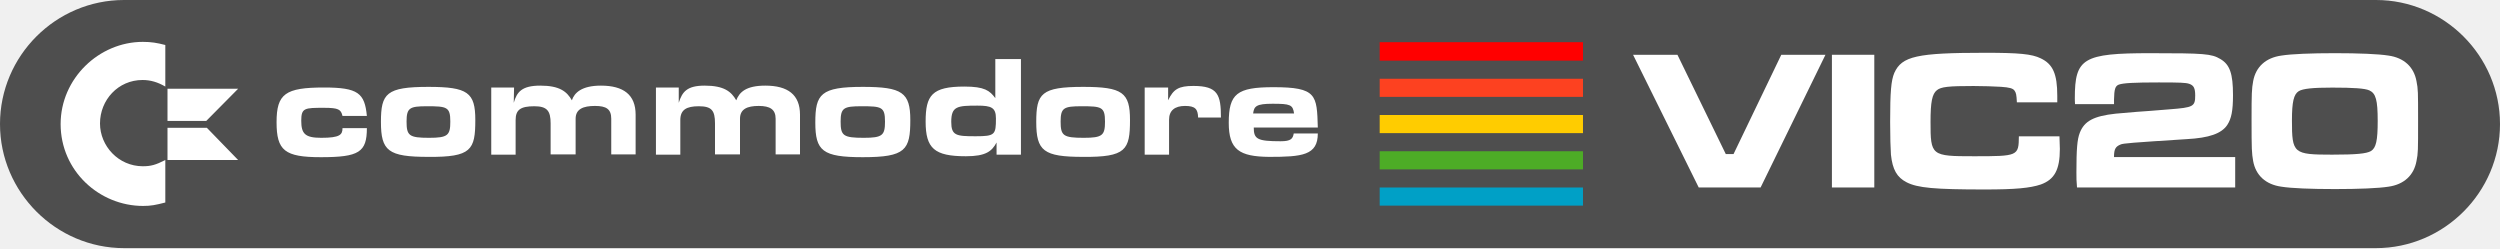
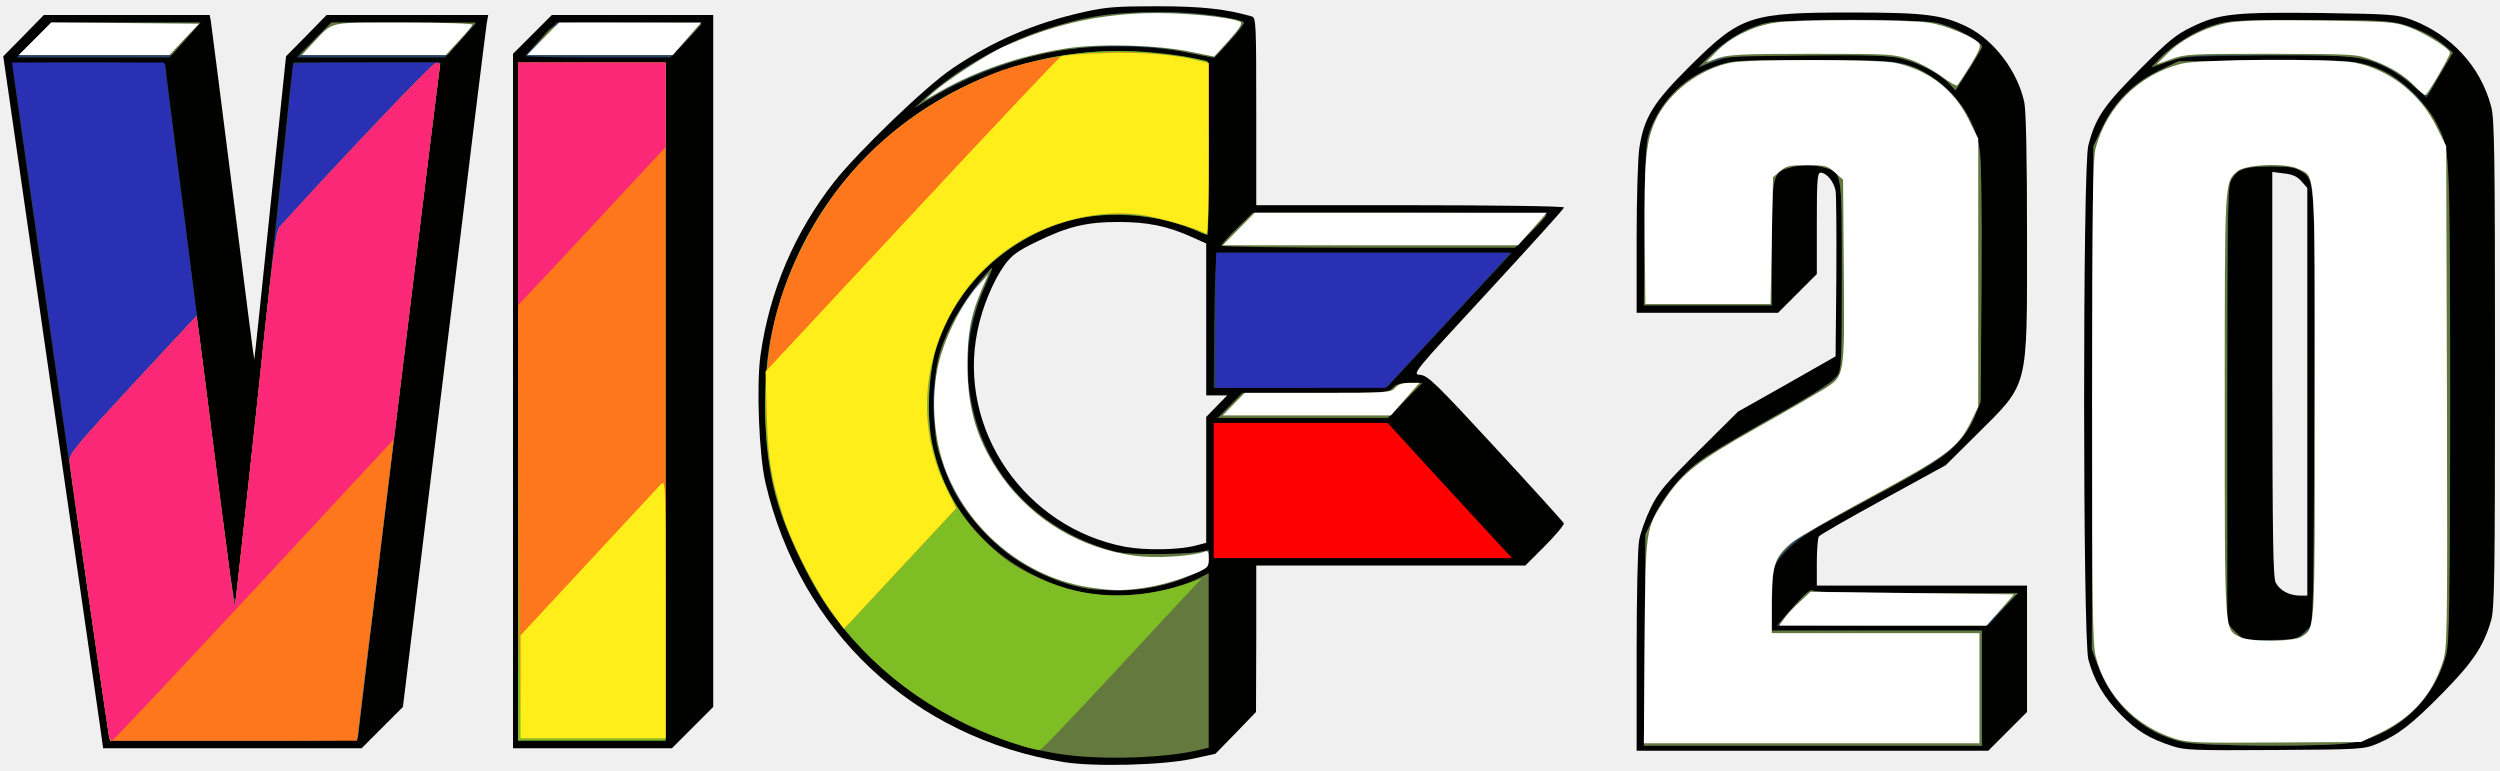
- <svg xmlns="http://www.w3.org/2000/svg" viewBox="94 357.6 603.121 59.86" version="1.1" id="svg16" width="603.121" height="59.86">
-   <defs id="defs20" />
-   <g id="g31" transform="matrix(0.7539014,0,0,0.7539014,23.13327,88.00486)">
-     <path id="path2" d="m 133.7,357.6 h 720.6 c 21.8,0 39.7,17.9 39.7,39.7 0,21.8 -17.9,39.7 -39.7,39.7 H 133.7 C 111.9,437 94,419.1 94,397.3 c 0,-21.9 17.9,-39.7 39.7,-39.7 z" style="fill:#4e4e4e" />
-     <path id="path4" d="m 535.5,371.1 h 65.052 V 377 H 535.5" style="fill:#ff0000;stroke-width:0.547" />
-     <path id="path6" d="m 535.5,382.8 h 65.052 v 5.8 H 535.5" style="fill:#fd4120;stroke-width:0.547" />
-     <path id="path8" d="m 535.5,394.4 h 65.052 v 5.8 H 535.5" style="fill:#ffcc00;stroke-width:0.547" />
-     <path id="path10" d="m 535.5,406 h 65.052 v 5.8 H 535.5" style="fill:#4dac26;stroke-width:0.547" />
-     <path id="path12" d="m 535.5,417.6 h 65.052 v 5.8 H 535.5" style="fill:#00a0c6;stroke-width:0.547" />
-     <path id="path14" d="m 467.8,385.6 h -7.5 v 21.5 h 7.8 v -11.2 c 0,-2.9 1.8,-4.4 5.1,-4.4 3.3,0 4.1,1 4.2,3.7 h 7.3 c 0,-7.3 -1,-10.1 -8.8,-10.1 -4.7,0 -6.4,1 -8.1,4.6 z m -307.6,12.9 h -12.6 v 10.3 h 22.6 z m 10,-12.5 h -22.6 v 10.3 H 160 Z m 333.6,16.8 c -7.5,0 -8.6,-0.7 -8.6,-4.4 h 20.5 c -0.3,-10.4 -0.3,-12.9 -14.2,-12.9 -11.7,0 -14.3,2.1 -14.3,11.4 0,8.6 3.4,10.8 12.9,10.9 10.6,0 15.6,-0.5 15.6,-7.5 H 508 c -0.3,1.7 -0.9,2.5 -4.2,2.5 z m -8.8,-8.9 c 0.3,-2.3 1,-3.1 6.2,-3.1 5.7,0 6.5,0.3 6.9,3.1 z m -291.4,0.8 h 7.8 c -0.7,-7.3 -2.8,-9.1 -13.7,-9.1 -12.4,0 -15.2,2 -15.2,11.1 0,9.1 2.6,11.2 14.2,11.2 12.2,0 14.7,-1.6 14.7,-9.3 h -7.8 c 0,2.1 -0.8,3.1 -6.8,3.1 -5.2,0 -6.4,-1.3 -6.4,-5.5 0,-4.1 1.1,-4.1 7.3,-4.1 4.6,0 5.4,0.5 5.9,2.6 z m 181.7,1.3 c 0,-8.8 -2.6,-10.6 -15.2,-10.6 -13.5,0 -15.2,2.3 -15.2,11.4 0,9.1 2.3,11.1 15.2,11.1 13.7,0 15.2,-2.3 15.2,-11.9 z m -22.3,0.5 c 0,-4.4 1,-4.9 6.7,-4.9 6.4,0 7.5,0.2 7.5,4.9 0,4.4 -0.8,5.2 -6.8,5.2 -6.6,0 -7.4,-0.7 -7.4,-5.2 z m 92.6,-0.5 c 0,-8.8 -2.4,-10.6 -15,-10.6 -13.4,0 -15,2.1 -15,11.2 0,9.3 2.3,11.2 15,11.2 13.7,0.1 15,-2.2 15,-11.8 z m -22.2,0.5 c 0,-4.4 1,-4.9 6.7,-4.9 6.4,0 7.5,0.2 7.5,4.9 0,4.4 -0.8,5.2 -6.8,5.2 -6.6,0 -7.4,-0.7 -7.4,-5.2 z M 246.1,396 c 0,-8.8 -2.4,-10.6 -15,-10.6 -13.5,0 -15.2,2.1 -15.2,11.2 0,9.3 2.3,11.2 15.2,11.2 13.7,0.1 15,-2.2 15,-11.8 z m -22,0.5 c 0,-4.4 1,-4.9 6.5,-4.9 6.4,0 7.5,0.2 7.5,4.9 0,4.4 -0.8,5.2 -6.8,5.2 -6.4,0 -7.2,-0.7 -7.2,-5.2 z M 412.5,376.4 V 389 c -1.8,-2.4 -3.4,-3.7 -9.9,-3.7 -10.4,0 -12.4,2.8 -12.4,11.2 0,8.6 2.8,11.1 12.9,11.1 6.4,0 8.3,-1.6 9.8,-4.4 v 3.9 h 7.8 v -30.6 h -8.2 z m -5.7,15 c 4.4,0 5.9,0.6 5.9,4.1 0,5.2 -0.3,5.7 -6.5,5.7 -6.2,0 -7.8,-0.2 -7.8,-4.6 0,-5 1.9,-5.2 8.4,-5.2 z M 146.9,385.3 V 372 c -2.7,-0.7 -4.5,-1 -7.2,-1 -14,0 -26.3,11.7 -26.3,26.3 0,15 12.4,26.2 26.4,26.2 2.5,0 4,-0.3 7.1,-1.1 v -13.6 c -3.1,1.6 -4.7,2 -7.2,2 -7.8,0 -13.7,-6.5 -13.7,-13.7 0,-7.5 5.8,-13.9 13.6,-13.9 2.6,0 4.9,0.7 7.3,2.1 z m 111.6,0.3 h -7.3 v 21.5 H 259 V 396 c 0,-3.3 1.6,-4.4 6,-4.4 4.1,0 5.2,1.5 5.2,5.5 v 9.9 h 8 v -11.4 c 0,-3.1 2.4,-4.1 6.2,-4.1 3.6,0 5.2,1 5.2,4.1 V 407 h 7.8 v -12.7 c 0,-6.4 -3.9,-9.3 -11.1,-9.3 -6.2,0 -8.5,2.3 -9.3,4.7 -1.6,-2.8 -3.9,-4.7 -10.1,-4.7 -5.9,0 -7.5,2 -8.5,5.5 z m 52.7,0 h -7.3 v 21.5 h 7.8 V 396 c 0,-3.3 2,-4.4 5.9,-4.4 4.1,0 5.2,1.3 5.2,5.5 v 9.9 h 8 v -11.4 c 0,-3.1 2.3,-4.1 6,-4.1 3.6,0 5.4,1.1 5.4,4.1 V 407 h 7.8 v -12.7 c 0,-6.4 -3.9,-9.3 -11.1,-9.3 -6.2,0 -8.3,2.1 -9.3,4.7 -1.6,-2.8 -3.9,-4.7 -10.1,-4.7 -5.7,0 -7.2,2 -8.3,5.5 z" style="fill:#ffffff" />
-     <g aria-label="VIC20" style="font-style:normal;font-variant:normal;font-weight:normal;font-stretch:normal;font-size:63.669px;line-height:1.25;font-family:'Microgramma D OT';-inkscape-font-specification:'Microgramma D OT';letter-spacing:0px;word-spacing:0px;fill:#ffffff;fill-opacity:1;stroke:none;stroke-width:1.326" id="text19">
-       <path d="m 616.58,375.127 21.011,42.467 h 19.801 l 20.756,-42.467 h -14.134 l -15.281,31.771 h -2.483 l -15.472,-31.771 z" style="font-size:63.669px;fill:#ffffff;stroke-width:1.326" id="path21" />
-       <path d="m 680.214,375.127 v 42.467 h 13.561 v -42.467 z" style="font-size:63.669px;fill:#ffffff;stroke-width:1.326" id="path23" />
-       <path d="m 740.04,401.232 c -0.064,6.303 -0.255,6.367 -14.389,6.367 -13.689,0 -13.88,-0.191 -13.88,-11.015 0,-6.367 0.509,-8.914 2.037,-10.123 1.337,-1.082 3.693,-1.337 11.715,-1.337 2.929,0 6.749,0.127 8.786,0.255 2.801,0.191 3.82,0.509 4.329,1.21 0.509,0.7 0.637,1.273 0.764,3.756 h 12.925 v -2.101 c 0,-7.004 -1.401,-10.123 -5.285,-11.97 -2.865,-1.401 -6.94,-1.783 -17.827,-1.783 -21.775,0 -26.614,1.082 -29.033,6.431 -1.019,2.419 -1.337,5.985 -1.337,15.726 0,4.902 0.127,8.532 0.255,10.442 0.509,4.775 1.91,7.258 5.03,8.85 3.502,1.783 8.85,2.292 25.022,2.292 9.741,0 14.453,-0.446 17.891,-1.592 4.393,-1.592 6.112,-4.711 6.112,-11.397 0,-0.637 -0.064,-1.592 -0.127,-4.011 z" style="font-size:63.669px;fill:#ffffff;stroke-width:1.326" id="path25" />
-       <path d="m 770.487,390.917 v -1.464 c 0.064,-3.311 0.382,-4.329 1.528,-4.775 1.401,-0.509 4.902,-0.7 12.797,-0.7 6.749,0 8.595,0.064 9.741,0.446 1.464,0.509 1.91,1.401 1.91,3.756 0,3.502 -0.637,3.82 -8.086,4.393 -4.839,0.382 -8.404,0.7 -10.76,0.828 -4.011,0.318 -6.176,0.509 -6.622,0.573 -7.004,0.764 -9.996,2.356 -11.46,6.112 -0.828,2.101 -1.082,5.221 -1.082,12.67 0,2.037 0,2.674 0.191,4.839 h 50.617 v -9.741 h -38.774 v -0.446 c 0.064,-2.101 0.509,-2.929 2.101,-3.565 0.828,-0.382 3.311,-0.573 21.138,-1.719 7.195,-0.382 11.142,-1.783 12.988,-4.52 1.337,-2.037 1.846,-4.584 1.846,-9.55 0,-6.94 -1.019,-9.805 -4.075,-11.588 -2.801,-1.655 -5.03,-1.846 -22.348,-1.846 -21.52,0 -24.194,1.592 -24.194,14.389 0,0.191 0,1.146 0.064,1.91 z" style="font-size:63.669px;fill:#ffffff;stroke-width:1.326" id="path27" />
-       <path d="m 841.175,374.618 c -7.64,0 -13.943,0.255 -17.127,0.764 -5.03,0.7 -8.213,3.629 -9.041,8.213 -0.446,2.419 -0.509,3.884 -0.509,12.288 0,9.614 0.064,10.696 0.509,13.243 0.828,4.584 4.011,7.513 9.041,8.213 3.12,0.509 9.487,0.764 17.127,0.764 7.577,0 13.943,-0.255 17.127,-0.764 4.966,-0.7 8.15,-3.629 8.977,-8.213 0.509,-2.547 0.509,-3.247 0.509,-12.734 0,-9.55 0,-10.251 -0.509,-12.797 -0.828,-4.584 -4.011,-7.513 -8.977,-8.213 -3.183,-0.509 -9.55,-0.764 -17.127,-0.764 z m -0.828,11.015 c 6.876,0 10.442,0.255 11.842,0.891 2.101,0.955 2.674,3.12 2.674,9.805 0,6.24 -0.509,8.595 -2.165,9.614 -1.464,0.828 -4.648,1.146 -12.415,1.146 -12.415,0 -12.861,-0.382 -12.861,-10.951 0,-5.985 0.573,-8.341 2.165,-9.359 1.337,-0.828 4.584,-1.146 10.76,-1.146 z" style="font-size:63.669px;fill:#ffffff;stroke-width:1.326" id="path29" />
-     </g>
+ <svg xmlns="http://www.w3.org/2000/svg" version="1.0" width="999px" height="308px" viewBox="0 0 9990 3080" preserveAspectRatio="xMidYMid meet">
+   <g id="layer101" fill="#010100" stroke="none">
+     <path d="M4249 3045 c-598 -97 -1052 -523 -1190 -1115 -26 -110 -37 -392 -20 -511 36 -256 136 -490 295 -693 95 -120 365 -381 471 -452 164 -111 326 -181 526 -226 89 -20 132 -23 294 -23 177 0 275 11 378 41 16 5 17 32 17 380 l0 374 615 0 c345 0 615 4 615 9 0 5 -137 156 -304 337 -304 329 -304 329 -270 332 30 3 63 35 301 293 147 159 270 295 272 300 2 6 -32 47 -75 90 l-79 79 -537 0 -538 0 0 293 -1 292 -81 84 -81 83 -91 20 c-121 26 -396 33 -517 13z m533 -866 l38 -10 0 -252 0 -251 42 -43 42 -43 -42 0 -42 0 0 -304 0 -303 -58 -26 c-97 -44 -178 -60 -292 -60 -129 0 -203 18 -328 79 -75 36 -99 54 -127 92 -45 62 -90 168 -109 264 -81 393 189 787 590 863 83 15 218 13 286 -6z" />
+     <path d="M6540 2606 c0 -219 4 -417 10 -447 5 -30 26 -88 46 -129 32 -65 58 -96 193 -230 l156 -155 195 -110 195 -111 3 -314 c1 -173 0 -330 -3 -348 -7 -36 -36 -72 -60 -72 -13 0 -15 29 -15 203 l0 202 -78 78 -77 77 -283 0 -282 0 0 -297 c0 -164 5 -327 11 -363 19 -121 55 -180 202 -326 204 -202 238 -214 647 -214 291 0 362 9 460 57 108 53 202 177 229 301 7 35 11 216 11 536 0 619 9 583 -202 793 l-123 122 -250 137 c-137 75 -253 141 -257 148 -4 6 -8 53 -8 104 l0 92 420 0 420 0 0 253 0 252 -78 78 -77 77 -703 0 -702 0 0 -394z" />
+     <path d="M8680 2981 c-90 -29 -141 -60 -205 -125 -68 -69 -107 -136 -130 -221 -22 -86 -23 -1971 0 -2054 29 -112 62 -159 204 -302 115 -115 147 -142 211 -172 108 -53 172 -59 518 -55 275 4 301 6 356 26 161 60 279 188 321 349 13 49 15 200 15 1028 0 860 -2 978 -16 1026 -30 102 -73 166 -193 288 -124 126 -177 167 -262 203 -52 22 -65 23 -409 25 -319 2 -361 1 -410 -16z m540 -1415 l0 -815 -23 -26 c-17 -20 -35 -28 -70 -32 l-47 -6 0 809 c1 652 3 814 14 833 17 31 53 50 94 51 l32 0 0 -814z" />
+     <path d="M400 2903 c-7 -49 -97 -671 -200 -1383 l-187 -1295 81 -82 81 -83 331 0 332 0 5 28 c2 15 42 325 88 689 46 364 84 661 85 660 1 -1 30 -274 64 -607 l63 -605 81 -82 81 -83 323 0 323 0 -6 33 c-3 17 -80 640 -170 1382 l-165 1350 -83 83 -82 82 -516 0 -517 0 -12 -87z" />
+     <path d="M2050 1602 l0 -1387 78 -78 77 -77 323 0 322 0 0 1383 0 1382 -83 83 -82 82 -318 0 -317 0 0 -1388z" />
+   </g>
+   <g id="layer102" fill="#284163" stroke="none">
+     <path d="M6572 2558 l3 -423 37 -76 c23 -47 62 -102 101 -145 68 -72 107 -98 427 -278 85 -48 170 -103 188 -121 l32 -35 0 -378 c0 -421 1 -412 -68 -432 -47 -13 -97 -13 -144 1 -64 17 -68 34 -68 309 l0 240 -256 0 -255 0 3 -327 c3 -313 4 -331 25 -383 49 -119 150 -213 271 -250 58 -18 94 -20 376 -20 253 0 322 3 364 15 151 45 270 175 302 330 7 34 10 220 8 536 -3 481 -3 484 -26 542 -14 35 -45 80 -77 115 -47 50 -88 75 -332 207 -225 122 -288 160 -333 205 -66 64 -70 78 -70 226 l0 104 420 0 420 0 0 230 0 230 -675 0 -676 0 3 -422z" />
+     <path d="M8723 2965 c-157 -34 -284 -149 -342 -310 l-22 -60 3 -1005 3 -1005 37 -78 c50 -103 122 -175 225 -225 l78 -37 340 -3 c294 -3 349 -1 403 14 155 41 284 176 327 341 23 87 22 1930 0 2018 -46 175 -182 309 -357 350 -85 20 -603 20 -695 0z m489 -443 l33 -32 3 -860 c3 -938 4 -908 -54 -947 -22 -14 -48 -18 -124 -18 -103 0 -136 13 -159 63 -8 16 -11 296 -11 891 l0 868 21 27 c32 40 53 46 161 43 96 -2 98 -3 130 -35z" />
+     <path d="M435 2938 c-7 -31 -385 -2657 -385 -2674 0 -12 52 -14 305 -14 168 0 305 3 305 8 0 4 29 232 64 507 35 275 97 763 137 1084 57 447 76 575 82 545 4 -21 54 -491 112 -1044 58 -553 107 -1026 111 -1052 l6 -48 294 0 294 0 -5 37 c-10 64 -325 2646 -325 2660 0 11 -93 13 -495 13 l-495 0 -5 -22z" />
+     <path d="M7166 2425 c46 -51 71 -72 78 -65 6 6 154 10 414 10 l404 0 -58 64 -59 65 -423 0 -423 1 67 -75z" />
+     <path d="M4314 2345 c-81 -17 -190 -65 -262 -114 -80 -54 -190 -174 -234 -257 -113 -212 -119 -474 -15 -680 35 -70 108 -174 146 -208 19 -17 17 -11 -10 49 -123 272 -84 585 101 811 89 108 210 191 355 240 70 24 96 28 210 28 72 1 151 -3 178 -7 l47 -8 0 34 c0 32 -3 36 -67 65 -132 59 -308 78 -449 47z" />
+     <path d="M4852 1280 c2 -148 6 -270 11 -270 4 0 270 0 592 0 l586 0 -249 268 -248 267 -347 3 -347 2 2 -270z" />
+     <path d="M3705 384 c165 -148 413 -267 659 -316 135 -26 372 -28 506 -3 52 9 98 20 102 24 3 3 -22 37 -57 74 l-62 68 -114 -22 c-145 -29 -374 -31 -519 -5 -149 27 -326 90 -453 162 l-112 63 50 -45z" />
+     <path d="M9645 344 c-60 -54 -146 -99 -219 -114 -35 -7 -168 -10 -383 -8 -311 3 -331 4 -387 25 l-60 23 35 -36 c51 -54 144 -112 217 -134 58 -18 93 -20 376 -20 248 0 324 3 371 15 65 17 135 53 178 91 l28 24 -52 90 c-28 50 -52 90 -53 90 0 -1 -23 -21 -51 -46z" />
+     <path d="M7790 335 c-36 -38 -118 -82 -185 -100 -47 -12 -122 -15 -370 -15 -298 1 -313 1 -378 24 l-68 23 43 -44 c57 -59 141 -109 213 -128 86 -22 624 -22 710 0 63 17 165 72 165 90 0 5 -24 47 -53 93 l-53 83 -24 -26z" />
+     <path d="M135 160 l69 -70 299 0 299 0 -63 70 -62 70 -306 0 -305 0 69 -70z" />
+     <path d="M1255 160 l70 -70 288 2 287 3 -61 68 -61 67 -296 0 -297 0 70 -70z" />
+     <path d="M2100 224 c0 -3 28 -35 62 -70 l62 -64 289 0 c170 0 287 4 285 9 -1 5 -29 37 -61 70 l-58 61 -290 0 c-159 0 -289 -3 -289 -6z" />
+   </g>
+   <g id="layer103" fill="#ff0000" stroke="none">
+     <path d="M4850 1960 l0 -270 348 0 347 0 181 198 c100 108 212 230 249 270 l67 72 -596 0 -596 0 0 -270z" />
+   </g>
+   <g id="layer104" fill="#2a30b4" stroke="none">
+     <path d="M435 2938 c-3 -13 -41 -275 -84 -583 -146 -1026 -291 -2040 -297 -2072 l-6 -33 304 0 304 0 67 522 c37 288 100 778 139 1090 40 311 74 565 76 563 2 -2 39 -338 83 -747 43 -409 81 -759 84 -778 8 -57 65 -611 65 -631 0 -18 14 -19 295 -19 l295 0 -5 37 c-10 64 -325 2646 -325 2660 0 11 -93 13 -495 13 l-495 0 -5 -22z" />
+     <path d="M4860 1280 l0 -270 586 0 585 0 -18 23 c-10 13 -121 134 -247 270 l-229 247 -338 0 -339 0 0 -270z" />
+   </g>
+   <g id="layer105" fill="#63793d" stroke="none">
+     <path d="M4290 3020 c-288 -29 -592 -177 -814 -396 -118 -117 -197 -226 -272 -378 -110 -222 -146 -376 -146 -626 0 -175 16 -278 63 -428 175 -548 649 -928 1230 -983 125 -12 304 -2 419 24 l55 12 3 348 c1 191 1 347 -2 347 -2 0 -24 -9 -49 -20 -136 -60 -329 -78 -477 -45 -216 49 -413 203 -513 401 -47 93 -69 182 -74 305 -11 241 67 434 242 598 96 88 239 162 365 187 153 30 347 7 473 -57 l37 -19 0 349 0 349 -52 12 c-126 27 -327 36 -488 20z" />
+     <path d="M6572 2558 l3 -423 37 -76 c23 -47 62 -102 101 -145 68 -72 90 -87 442 -287 120 -68 175 -105 188 -126 15 -26 17 -66 17 -403 0 -416 1 -408 -68 -428 -47 -13 -97 -13 -144 1 -64 17 -68 34 -68 309 l0 240 -256 0 -255 0 3 -327 c4 -314 5 -330 27 -384 48 -118 136 -202 259 -245 65 -23 76 -24 377 -24 338 0 386 6 467 56 114 70 186 175 208 302 7 45 10 224 8 537 l-3 470 -25 60 c-43 104 -114 163 -339 285 -316 170 -324 175 -368 204 -23 15 -54 46 -70 68 -27 39 -28 48 -32 170 l-3 128 421 0 421 0 0 230 0 230 -676 0 -675 0 3 -422z" />
+     <path d="M8723 2965 c-157 -34 -284 -150 -342 -311 l-22 -59 3 -1005 3 -1005 37 -78 c49 -101 124 -176 228 -226 l75 -36 334 -3 c358 -3 398 0 491 45 69 34 169 132 204 201 58 114 56 83 56 1117 0 822 -2 959 -15 1010 -48 184 -201 325 -385 354 -97 16 -591 13 -667 -4z m455 -416 c17 -6 39 -23 49 -37 17 -26 18 -75 21 -884 3 -936 4 -906 -54 -945 -22 -14 -48 -18 -114 -18 -109 0 -136 8 -160 48 -19 31 -20 55 -20 906 l0 873 34 34 c34 34 35 34 124 34 49 0 103 -5 120 -11z" />
+     <path d="M435 2938 c-5 -25 -152 -1044 -157 -1094 -3 -29 19 -55 252 -307 l255 -274 6 41 c4 22 37 285 75 583 38 298 70 540 72 538 2 -2 39 -340 83 -751 68 -652 81 -750 97 -768 251 -276 608 -652 623 -654 17 -3 19 1 14 35 -10 64 -325 2646 -325 2660 0 11 -93 13 -495 13 l-495 0 -5 -22z" />
+     <path d="M7110 2494 c0 -3 28 -37 62 -75 42 -48 65 -66 72 -59 6 6 151 10 415 10 l405 0 -64 65 -64 65 -413 0 c-227 0 -413 -3 -413 -6z" />
+     <path d="M4350 2353 c-154 -26 -307 -109 -421 -230 -75 -80 -126 -166 -165 -279 -26 -72 -28 -92 -29 -224 0 -160 10 -208 71 -331 27 -55 147 -219 159 -219 2 0 -10 30 -27 68 -83 182 -95 349 -39 545 67 232 251 419 496 503 70 24 96 28 210 28 72 1 151 -3 178 -7 l47 -8 0 34 c0 33 -3 36 -67 64 -95 43 -196 63 -300 62 -48 -1 -99 -4 -113 -6z" />
+     <path d="M4915 1620 l49 -50 292 0 c278 0 292 -1 309 -20 14 -15 31 -20 69 -20 l50 0 -69 70 -69 70 -340 0 -340 0 49 -50z" />
+     <path d="M4880 982 c0 -4 28 -36 63 -70 l63 -62 587 0 c323 0 587 4 587 8 0 4 -28 36 -63 70 l-63 62 -587 0 c-323 0 -587 -4 -587 -8z" />
+     <path d="M3705 386 c116 -105 298 -210 461 -265 165 -55 272 -72 471 -72 138 0 333 25 333 42 0 10 -112 139 -121 139 -4 0 -49 -9 -102 -20 -346 -71 -735 -1 -1037 187 l-55 34 50 -45z" />
+     <path d="M9645 344 c-27 -25 -71 -56 -97 -70 -97 -49 -138 -54 -484 -54 -315 0 -324 1 -395 25 l-72 24 34 -36 c51 -53 144 -111 217 -133 58 -18 93 -20 376 -20 271 0 320 2 377 18 66 18 132 52 177 92 l24 20 -46 77 c-25 43 -49 83 -53 90 -6 8 -23 -2 -58 -33z" />
+     <path d="M7790 335 c-36 -39 -119 -83 -188 -100 -52 -14 -116 -16 -390 -13 -313 3 -329 4 -377 26 l-50 22 61 -58 c71 -65 147 -107 224 -122 69 -13 592 -13 661 0 72 14 189 75 189 99 0 3 -24 43 -53 89 l-53 83 -24 -26z" />
+     <path d="M140 155 l64 -65 299 0 298 0 -57 65 -58 65 -305 0 -305 0 64 -65z" />
+     <path d="M1260 155 l64 -65 289 0 289 0 -57 65 -57 65 -296 0 -296 0 64 -65z" />
+     <path d="M2148 173 c76 -91 43 -84 367 -81 l289 3 -58 63 -58 62 -290 0 -290 0 40 -47z" />
+   </g>
+   <g id="layer106" fill="#7fbd25" stroke="none">
+     <path d="M4095 2984 c-322 -99 -574 -271 -763 -523 -91 -121 -195 -339 -232 -486 -64 -254 -56 -539 21 -783 199 -628 810 -1038 1463 -983 72 7 156 17 186 24 l55 12 3 349 c2 329 1 348 -15 340 -231 -102 -461 -103 -668 -5 -197 95 -339 258 -405 466 -31 100 -39 275 -15 380 36 162 111 296 227 403 73 68 105 89 203 134 184 83 380 90 589 20 l58 -20 -39 41 c-22 23 -165 177 -318 342 -153 165 -283 301 -289 302 -6 1 -33 -5 -61 -13z" />
+     <path d="M2070 1605 l0 -1355 295 0 295 0 0 1355 0 1355 -295 0 -295 0 0 -1355z" />
+   </g>
+   <g id="layer107" fill="#ff771d" stroke="none">
+     <path d="M435 2938 c-5 -25 -152 -1044 -157 -1094 -3 -29 19 -55 252 -307 l255 -274 6 41 c4 22 37 285 75 583 38 298 70 540 72 538 2 -2 39 -340 83 -751 68 -652 81 -750 97 -768 251 -276 608 -652 623 -654 17 -3 19 1 14 35 -7 42 -195 1573 -226 1833 -10 91 -28 233 -38 315 -11 83 -30 234 -42 338 l-22 187 -493 0 -494 0 -5 -22z" />
+     <path d="M2077 2643 c-4 -170 -7 -777 -7 -1350 l0 -1043 295 0 295 0 0 1350 0 1350 -288 0 -289 0 -6 -307z" />
+     <path d="M3316 2434 c-68 -97 -156 -271 -189 -379 -45 -144 -58 -226 -64 -390 -9 -262 31 -455 141 -675 161 -323 411 -551 761 -694 221 -90 564 -113 818 -55 l47 11 0 345 c0 224 -3 342 -10 338 -36 -23 -188 -67 -262 -77 -114 -15 -238 1 -357 45 -425 160 -619 653 -416 1056 l36 72 -202 217 c-111 119 -212 228 -224 241 l-23 23 -56 -78z" />
+   </g>
+   <g id="layer108" fill="#fa2876" stroke="none">
+     <path d="M435 2938 c-5 -25 -151 -1043 -157 -1094 -3 -29 19 -55 252 -307 l255 -274 6 41 c4 22 37 285 75 583 38 298 70 540 72 538 2 -2 39 -340 83 -751 68 -652 81 -750 97 -768 249 -274 608 -652 623 -654 17 -3 18 1 13 40 -3 24 -45 363 -93 753 l-87 710 -557 600 c-307 330 -562 601 -567 603 -5 2 -12 -7 -15 -20z" />
+     <path d="M2070 735 l0 -485 295 0 295 0 0 168 0 169 -222 239 c-122 131 -254 274 -295 316 l-73 78 0 -485z" />
+   </g>
+   <g id="layer109" fill="#ffee19" stroke="none">
+     <path d="M2080 2744 l0 -205 271 -292 c150 -161 280 -301 290 -312 19 -19 19 -7 19 498 l0 517 -290 0 -290 0 0 -206z" />
+     <path d="M3316 2434 c-68 -97 -156 -271 -189 -379 -47 -149 -58 -224 -63 -400 l-5 -170 582 -625 c320 -344 589 -629 598 -634 9 -5 89 -12 178 -14 155 -4 269 5 371 30 l42 10 0 345 c0 224 -3 342 -10 338 -36 -23 -188 -67 -262 -77 -114 -15 -238 1 -357 45 -425 160 -619 653 -416 1056 l36 72 -202 217 c-111 119 -212 228 -224 241 l-23 23 -56 -78z" />
+   </g>
+   <g id="layer110" fill="#ffffff" stroke="none">
+     <path d="M6572 2563 c4 -458 3 -449 84 -572 68 -101 131 -150 365 -282 121 -68 241 -138 267 -154 84 -53 83 -47 80 -468 l-3 -369 -33 -29 c-30 -27 -38 -29 -112 -29 -69 0 -82 3 -107 24 l-28 24 -5 254 -5 253 -250 0 -250 0 -3 -270 c-3 -294 5 -380 43 -463 51 -112 178 -208 304 -232 74 -14 586 -13 653 1 134 28 236 107 295 227 l38 76 0 535 0 536 -29 60 c-51 103 -93 135 -399 300 -153 83 -296 165 -318 184 -67 56 -79 91 -79 236 l0 125 415 0 415 0 0 220 0 220 -671 0 -670 0 3 -407z" />
+     <path d="M8688 2951 c-156 -51 -273 -172 -313 -326 -13 -51 -15 -189 -15 -1020 0 -782 3 -970 14 -1012 44 -167 173 -294 341 -338 73 -19 611 -22 697 -4 139 29 260 124 325 257 l38 76 3 1003 c2 995 2 1003 -19 1065 -43 128 -121 215 -249 277 l-75 36 -345 2 c-313 2 -350 1 -402 -16z m510 -407 c54 -37 52 -4 52 -934 0 -960 4 -901 -68 -936 -51 -24 -211 -17 -242 11 -51 45 -50 24 -50 931 0 928 -2 896 59 929 38 21 219 20 249 -1z" />
+     <path d="M7129 2473 c10 -16 39 -46 63 -68 l43 -40 407 5 406 5 -55 63 -55 62 -415 0 -414 0 20 -27z" />
+     <path d="M4360 2348 c-253 -36 -478 -215 -577 -458 -58 -145 -67 -330 -22 -475 29 -96 90 -211 144 -270 l45 -50 -25 57 c-46 107 -59 175 -59 308 0 179 40 306 138 445 125 174 315 287 532 316 82 11 229 2 279 -17 12 -5 15 2 15 29 0 32 -4 36 -47 55 -79 32 -144 51 -218 62 -81 11 -116 11 -205 -2z" />
+     <path d="M4930 1615 l44 -45 292 0 c278 0 292 -1 309 -20 12 -14 31 -20 57 -20 l40 0 -57 65 -57 65 -336 0 -336 0 44 -45z" />
+     <path d="M4950 915 l64 -65 584 0 583 0 -57 65 -58 65 -590 0 -590 0 64 -65z" />
+     <path d="M3730 369 c52 -47 220 -156 282 -183 193 -86 358 -125 558 -133 139 -5 348 14 387 35 9 6 -5 27 -46 73 l-59 65 -89 -18 c-133 -29 -371 -35 -506 -14 -182 29 -354 88 -500 171 l-62 35 35 -31z" />
+     <path d="M9649 344 c-41 -43 -96 -77 -175 -106 -57 -22 -72 -22 -399 -23 -322 0 -343 1 -398 21 l-59 21 44 -44 c56 -57 158 -108 247 -123 48 -8 166 -11 363 -8 272 4 297 5 353 26 65 24 165 86 165 103 0 14 -90 169 -99 169 -4 0 -23 -16 -42 -36z" />
+     <path d="M7758 305 c-32 -24 -88 -54 -125 -67 -66 -22 -78 -23 -393 -23 -278 0 -332 3 -374 17 l-49 17 44 -45 c54 -55 143 -99 229 -113 84 -14 536 -14 620 0 65 10 178 57 198 82 9 10 1 31 -34 88 -26 41 -49 77 -53 80 -3 4 -32 -13 -63 -36z" />
+     <path d="M140 155 l65 -65 295 2 295 3 -59 62 -59 63 -301 0 -301 0 65 -65z" />
+     <path d="M1245 178 c92 -97 54 -87 368 -88 153 0 277 4 275 9 -1 4 -26 34 -55 65 l-52 56 -287 0 -288 0 39 -42z" />
+     <path d="M2170 155 l64 -65 284 0 284 0 -57 65 -57 65 -291 0 -291 0 64 -65z" />
  </g>
</svg>
